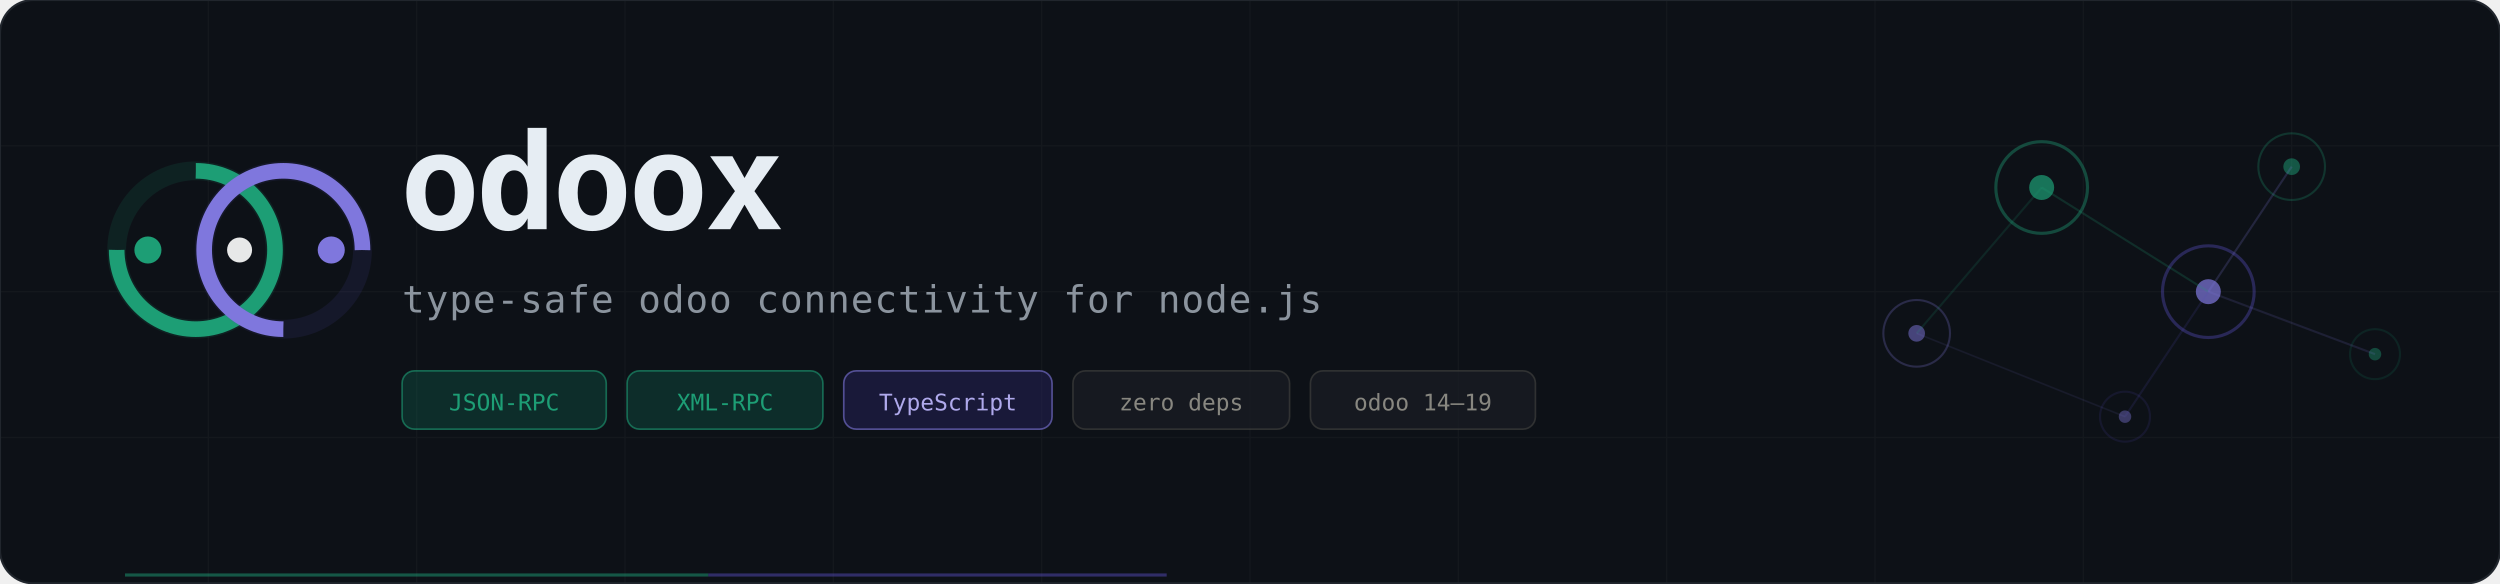
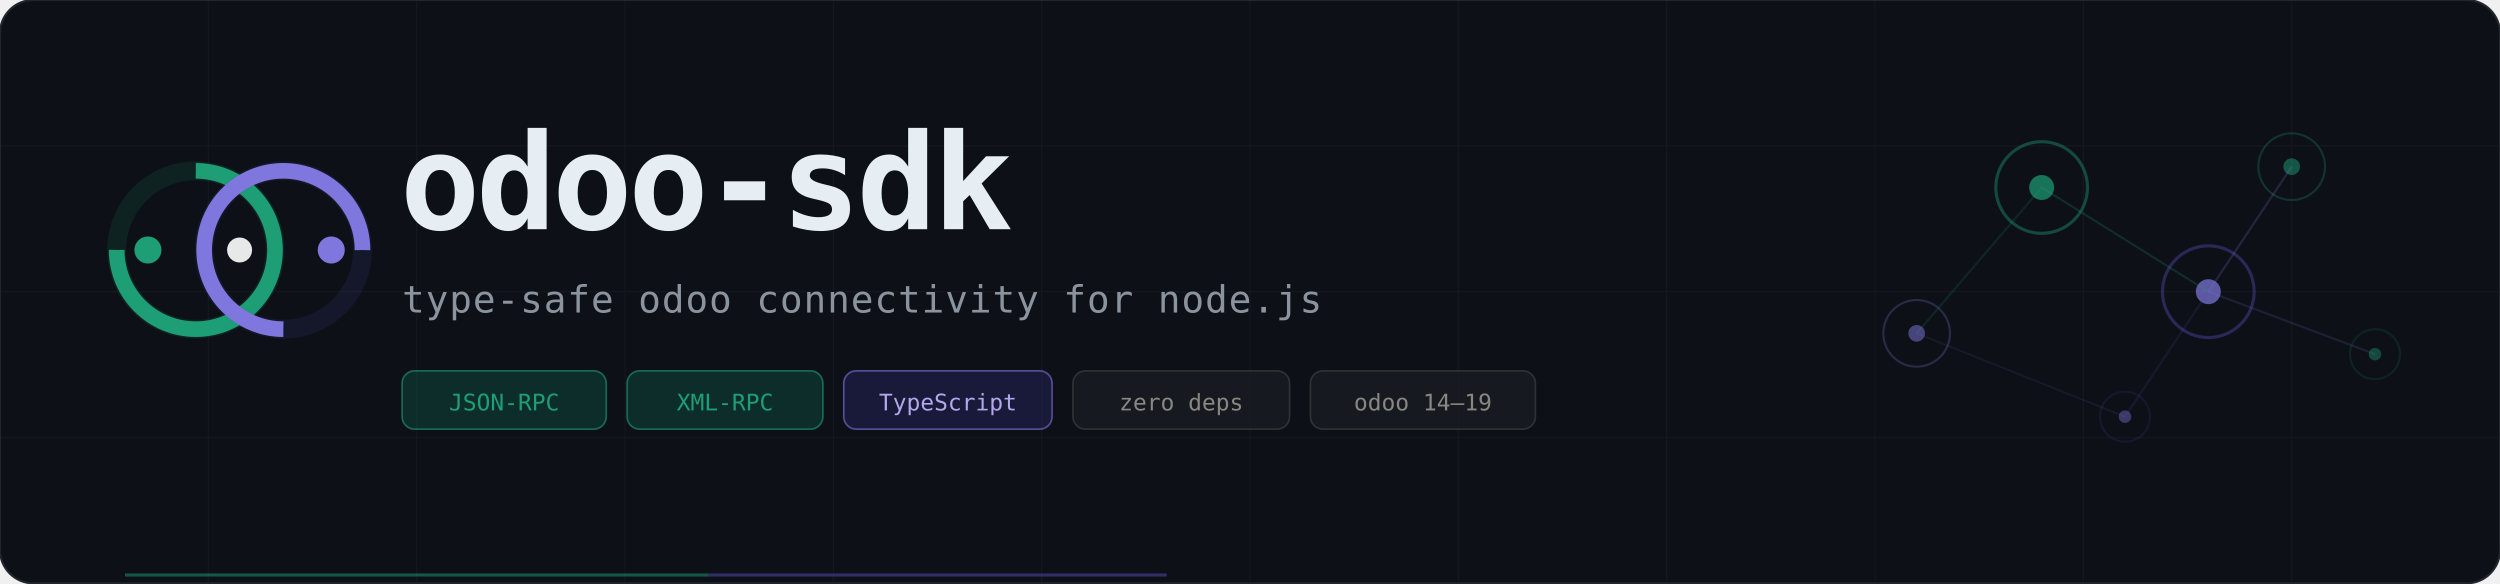
<svg xmlns="http://www.w3.org/2000/svg" viewBox="0 0 1200 280" width="1200" height="280">
  <defs>
    <clipPath id="banner-clip">
      <rect x="0" y="0" width="1200" height="280" rx="16" />
    </clipPath>
  </defs>
  <rect x="0" y="0" width="1200" height="280" rx="16" fill="#0D1117" />
  <g clip-path="url(#banner-clip)" opacity="0.03">
    <line x1="100" y1="0" x2="100" y2="280" stroke="#ffffff" stroke-width="0.6" />
    <line x1="200" y1="0" x2="200" y2="280" stroke="#ffffff" stroke-width="0.6" />
    <line x1="300" y1="0" x2="300" y2="280" stroke="#ffffff" stroke-width="0.6" />
    <line x1="400" y1="0" x2="400" y2="280" stroke="#ffffff" stroke-width="0.6" />
    <line x1="500" y1="0" x2="500" y2="280" stroke="#ffffff" stroke-width="0.6" />
    <line x1="600" y1="0" x2="600" y2="280" stroke="#ffffff" stroke-width="0.6" />
    <line x1="700" y1="0" x2="700" y2="280" stroke="#ffffff" stroke-width="0.6" />
    <line x1="800" y1="0" x2="800" y2="280" stroke="#ffffff" stroke-width="0.6" />
    <line x1="900" y1="0" x2="900" y2="280" stroke="#ffffff" stroke-width="0.6" />
    <line x1="1000" y1="0" x2="1000" y2="280" stroke="#ffffff" stroke-width="0.6" />
    <line x1="1100" y1="0" x2="1100" y2="280" stroke="#ffffff" stroke-width="0.6" />
    <line x1="0" y1="70" x2="1200" y2="70" stroke="#ffffff" stroke-width="0.6" />
    <line x1="0" y1="140" x2="1200" y2="140" stroke="#ffffff" stroke-width="0.6" />
    <line x1="0" y1="210" x2="1200" y2="210" stroke="#ffffff" stroke-width="0.6" />
  </g>
  <circle cx="980" cy="90" r="22" fill="none" stroke="#1D9E75" stroke-width="1.5" opacity="0.4" />
  <circle cx="980" cy="90" r="6" fill="#1D9E75" opacity="0.7" />
  <circle cx="1060" cy="140" r="22" fill="none" stroke="#534AB7" stroke-width="1.5" opacity="0.4" />
  <circle cx="1060" cy="140" r="6" fill="#7F77DD" opacity="0.7" />
  <circle cx="1100" cy="80" r="16" fill="none" stroke="#1D9E75" stroke-width="1" opacity="0.25" />
  <circle cx="1100" cy="80" r="4" fill="#1D9E75" opacity="0.5" />
  <circle cx="920" cy="160" r="16" fill="none" stroke="#7F77DD" stroke-width="1" opacity="0.25" />
  <circle cx="920" cy="160" r="4" fill="#7F77DD" opacity="0.5" />
  <circle cx="1140" cy="170" r="12" fill="none" stroke="#0F6E56" stroke-width="1" opacity="0.2" />
  <circle cx="1140" cy="170" r="3" fill="#1D9E75" opacity="0.4" />
  <circle cx="1020" cy="200" r="12" fill="none" stroke="#3C3489" stroke-width="1" opacity="0.2" />
  <circle cx="1020" cy="200" r="3" fill="#7F77DD" opacity="0.4" />
  <line x1="980" y1="90" x2="1060" y2="140" stroke="#1D9E75" stroke-width="1" opacity="0.2" />
  <line x1="1060" y1="140" x2="1100" y2="80" stroke="#7F77DD" stroke-width="1" opacity="0.2" />
  <line x1="980" y1="90" x2="920" y2="160" stroke="#1D9E75" stroke-width="1" opacity="0.15" />
  <line x1="1060" y1="140" x2="1140" y2="170" stroke="#7F77DD" stroke-width="1" opacity="0.15" />
  <line x1="1060" y1="140" x2="1020" y2="200" stroke="#534AB7" stroke-width="1" opacity="0.15" />
  <line x1="920" y1="160" x2="1020" y2="200" stroke="#7F77DD" stroke-width="0.8" opacity="0.1" />
  <rect x="850" y="0" width="120" height="280" fill="url(#fade-left)" />
  <circle cx="94" cy="120" r="38" fill="none" stroke="#1D9E75" stroke-width="9" opacity="0.12" />
  <circle cx="94" cy="120" r="38" fill="none" stroke="#1D9E75" stroke-width="7.5" stroke-dasharray="238.8" stroke-dashoffset="59.7" transform="rotate(-90 94 120)" />
  <circle cx="136" cy="120" r="38" fill="none" stroke="#534AB7" stroke-width="9" opacity="0.12" />
  <circle cx="136" cy="120" r="38" fill="none" stroke="#7F77DD" stroke-width="7.5" stroke-dasharray="238.8" stroke-dashoffset="59.7" transform="rotate(90 136 120)" />
  <circle cx="115" cy="120" r="6" fill="#ffffff" opacity="0.9" />
  <circle cx="71" cy="120" r="6.5" fill="#1D9E75" />
  <circle cx="159" cy="120" r="6.5" fill="#7F77DD" />
-   <text x="192" y="110" font-family="'SF Mono', 'Fira Code', 'Cascadia Code', monospace" font-size="64" font-weight="700" letter-spacing="-2" fill="#E6EDF3">odoox</text>
+   <text x="192" y="110" font-family="'SF Mono', 'Fira Code', 'Cascadia Code', monospace" font-size="64" font-weight="700" letter-spacing="-2" fill="#E6EDF3">odoo-sdk</text>
  <text x="193" y="150" font-family="'SF Mono', 'Fira Code', monospace" font-size="18" font-weight="400" fill="#8B949E" letter-spacing="0.5">
    type-safe odoo connectivity for node.js
  </text>
  <rect x="193" y="178" width="98" height="28" rx="6" fill="#0F6E56" opacity="0.3" />
  <rect x="193" y="178" width="98" height="28" rx="6" fill="none" stroke="#1D9E75" stroke-width="0.8" opacity="0.6" />
  <text x="242" y="197" font-family="'SF Mono', monospace" font-size="11" fill="#1D9E75" text-anchor="middle" font-weight="500">JSON-RPC</text>
  <rect x="301" y="178" width="94" height="28" rx="6" fill="#0F6E56" opacity="0.3" />
  <rect x="301" y="178" width="94" height="28" rx="6" fill="none" stroke="#1D9E75" stroke-width="0.8" opacity="0.6" />
  <text x="348" y="197" font-family="'SF Mono', monospace" font-size="11" fill="#1D9E75" text-anchor="middle" font-weight="500">XML-RPC</text>
  <rect x="405" y="178" width="100" height="28" rx="6" fill="#26215C" opacity="0.5" />
  <rect x="405" y="178" width="100" height="28" rx="6" fill="none" stroke="#7F77DD" stroke-width="0.8" opacity="0.6" />
  <text x="455" y="197" font-family="'SF Mono', monospace" font-size="11" fill="#AFA9EC" text-anchor="middle" font-weight="500">TypeScript</text>
  <rect x="515" y="178" width="104" height="28" rx="6" fill="#1a1d24" opacity="0.7" />
  <rect x="515" y="178" width="104" height="28" rx="6" fill="none" stroke="#444441" stroke-width="0.8" opacity="0.6" />
  <text x="567" y="197" font-family="'SF Mono', monospace" font-size="11" fill="#888780" text-anchor="middle" font-weight="500">zero deps</text>
  <rect x="629" y="178" width="108" height="28" rx="6" fill="#1a1d24" opacity="0.7" />
  <rect x="629" y="178" width="108" height="28" rx="6" fill="none" stroke="#444441" stroke-width="0.8" opacity="0.6" />
  <text x="683" y="197" font-family="'SF Mono', monospace" font-size="11" fill="#888780" text-anchor="middle" font-weight="500">odoo 14–19</text>
  <rect x="0" y="275" width="1200" height="2" rx="1" fill="none" />
  <line x1="60" y1="276" x2="340" y2="276" stroke="#1D9E75" stroke-width="1.5" opacity="0.5" />
  <line x1="340" y1="276" x2="560" y2="276" stroke="#534AB7" stroke-width="1.5" opacity="0.5" />
  <rect x="0" y="0" width="1200" height="280" rx="16" fill="none" stroke="#21262D" stroke-width="1" />
</svg>
